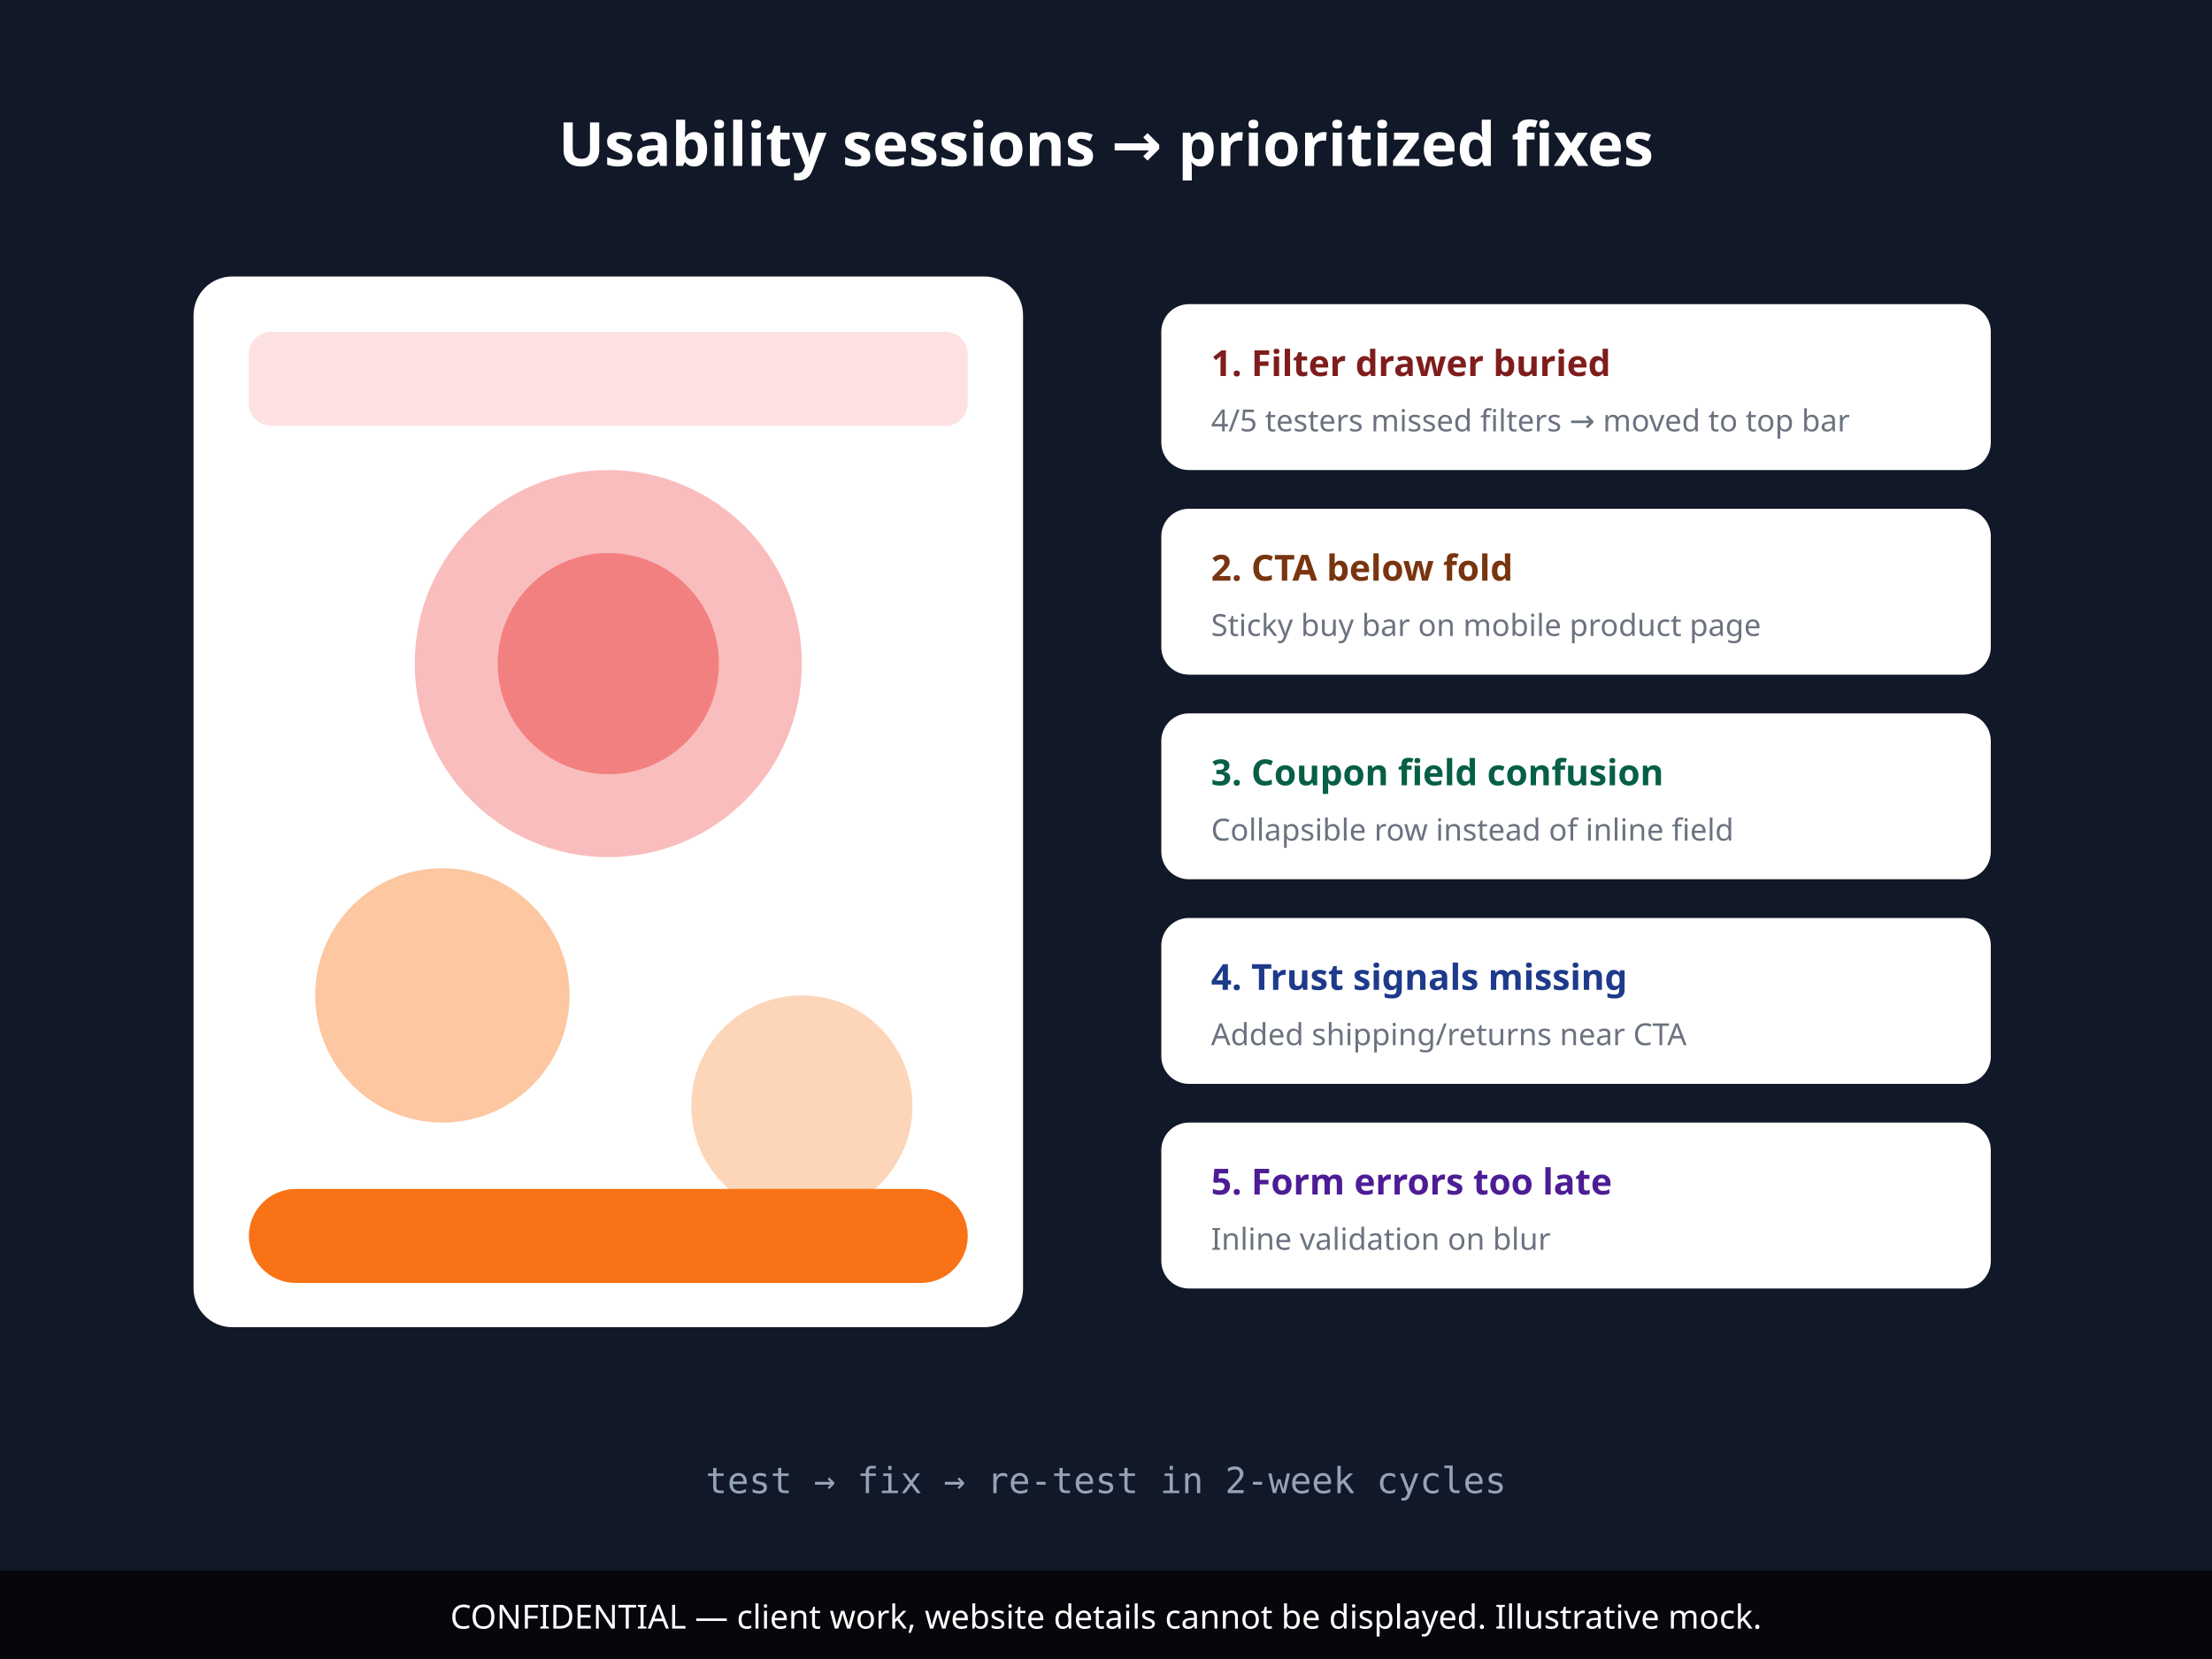
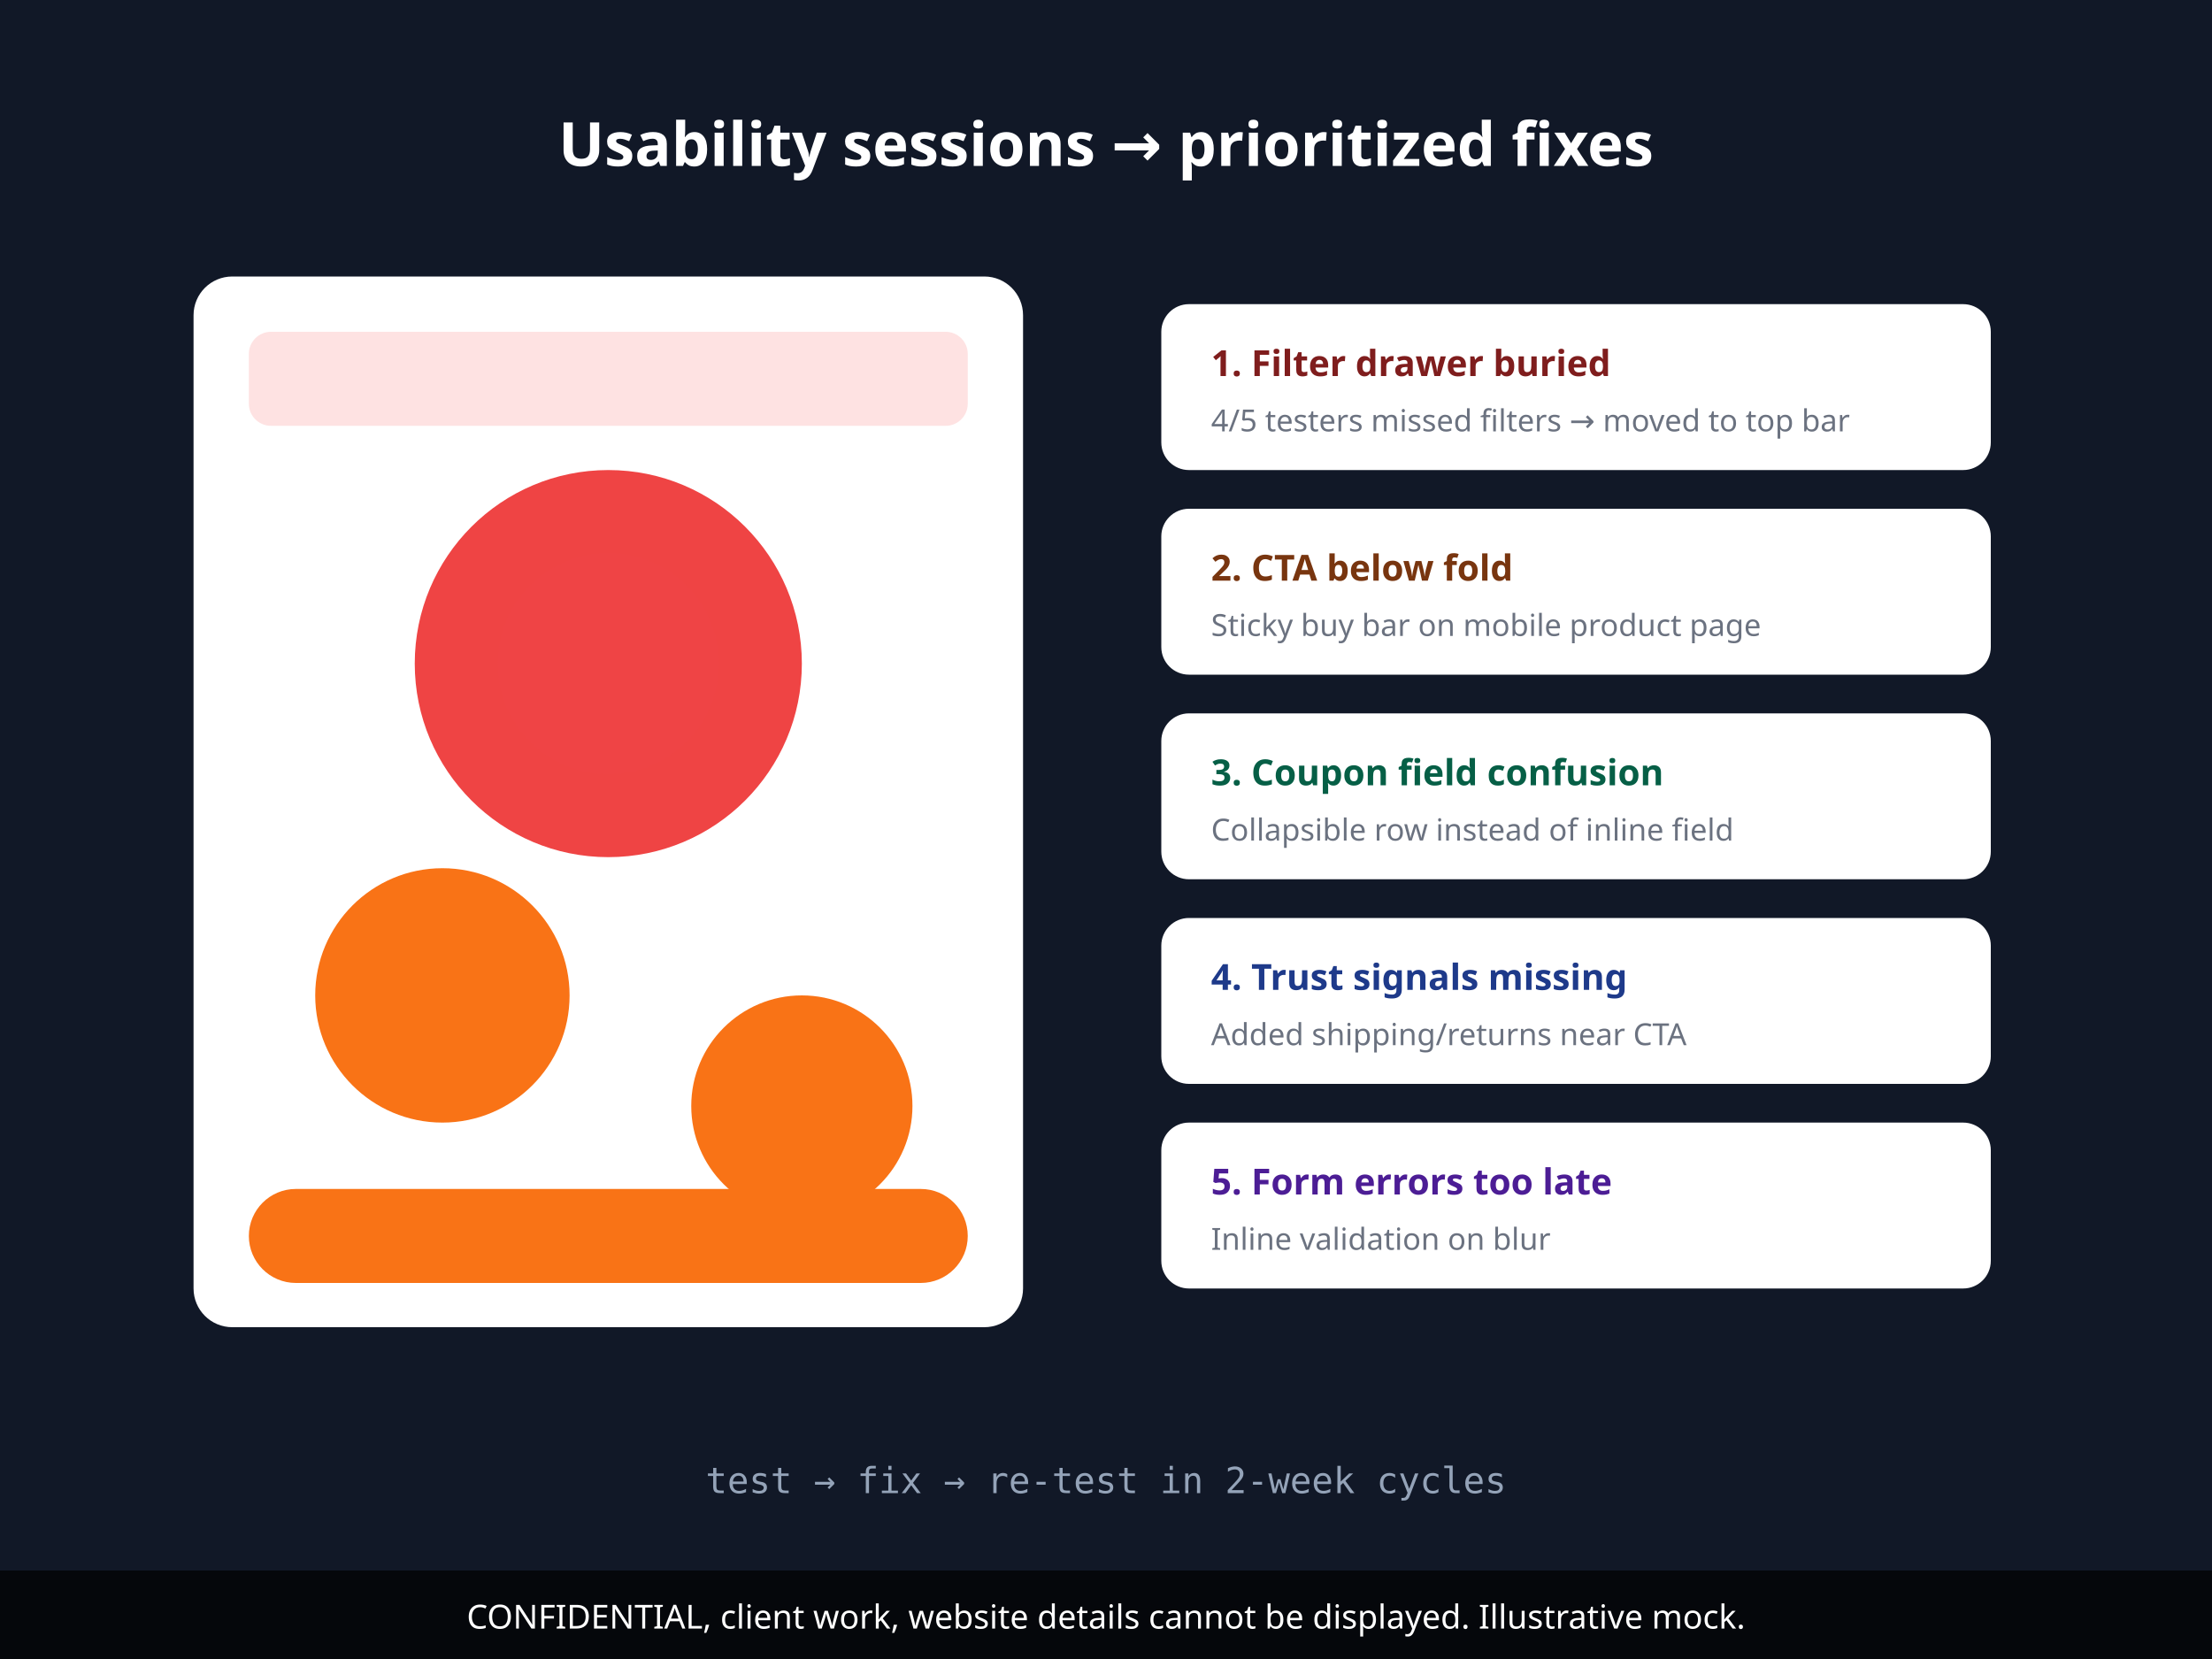
<svg xmlns="http://www.w3.org/2000/svg" viewBox="0 0 800 600">
  <rect width="800" height="600" fill="#111827" />
  <text x="400" y="60" font-family="sans-serif" font-size="22" font-weight="bold" text-anchor="middle" fill="#fff">Usability sessions → prioritized fixes</text>
  <g transform="translate(70,100)">
    <rect width="300" height="380" rx="14" fill="#fff" />
    <rect x="20" y="20" width="260" height="34" rx="8" fill="#fee2e2" />
-     <circle cx="150" cy="140" r="70" fill="rgba(239,68,68,.35)" />
-     <circle cx="150" cy="140" r="40" fill="rgba(239,68,68,.5)" />
-     <circle cx="90" cy="260" r="46" fill="rgba(249,115,22,.4)" />
-     <circle cx="220" cy="300" r="40" fill="rgba(249,115,22,.30)" />
+     <circle cx="150" cy="140" r="70" fill="rgba(239,68,68.35)" />
+     <circle cx="150" cy="140" r="40" fill="rgba(239,68,68.5)" />
+     <circle cx="90" cy="260" r="46" fill="rgba(249,115,22.4)" />
+     <circle cx="220" cy="300" r="40" fill="rgba(249,115,22.30)" />
    <rect x="20" y="330" width="260" height="34" rx="17" fill="#f97316" />
  </g>
  <g transform="translate(420,110)">
    <g>
      <rect width="300" height="60" rx="10" fill="#fff" />
      <text x="18" y="26" font-family="sans-serif" font-size="13" font-weight="bold" fill="#7f1d1d">1. Filter drawer buried</text>
      <text x="18" y="46" font-family="sans-serif" font-size="11" fill="#6b7280">4/5 testers missed filters → moved to top bar</text>
    </g>
    <g transform="translate(0,74)">
      <rect width="300" height="60" rx="10" fill="#fff" />
      <text x="18" y="26" font-family="sans-serif" font-size="13" font-weight="bold" fill="#78350f">2. CTA below fold</text>
      <text x="18" y="46" font-family="sans-serif" font-size="11" fill="#6b7280">Sticky buy bar on mobile product page</text>
    </g>
    <g transform="translate(0,148)">
      <rect width="300" height="60" rx="10" fill="#fff" />
      <text x="18" y="26" font-family="sans-serif" font-size="13" font-weight="bold" fill="#065f46">3. Coupon field confusion</text>
      <text x="18" y="46" font-family="sans-serif" font-size="11" fill="#6b7280">Collapsible row instead of inline field</text>
    </g>
    <g transform="translate(0,222)">
      <rect width="300" height="60" rx="10" fill="#fff" />
      <text x="18" y="26" font-family="sans-serif" font-size="13" font-weight="bold" fill="#1e3a8a">4. Trust signals missing</text>
      <text x="18" y="46" font-family="sans-serif" font-size="11" fill="#6b7280">Added shipping/returns near CTA</text>
    </g>
    <g transform="translate(0,296)">
      <rect width="300" height="60" rx="10" fill="#fff" />
      <text x="18" y="26" font-family="sans-serif" font-size="13" font-weight="bold" fill="#4c1d95">5. Form errors too late</text>
      <text x="18" y="46" font-family="sans-serif" font-size="11" fill="#6b7280">Inline validation on blur</text>
    </g>
  </g>
  <text x="400" y="540" text-anchor="middle" font-family="monospace" font-size="13" fill="#94a3b8">test → fix → re-test in 2-week cycles</text>
  <g>
    <rect x="0" y="568" width="800" height="32" fill="#000" fill-opacity=".72" />
-     <text x="400" y="589" font-family="sans-serif" font-size="12" fill="#fff" text-anchor="middle">CONFIDENTIAL — client work, website details cannot be displayed. Illustrative mock.</text>
+     <text x="400" y="589" font-family="sans-serif" font-size="12" fill="#fff" text-anchor="middle">CONFIDENTIAL, client work, website details cannot be displayed. Illustrative mock.</text>
  </g>
</svg>
